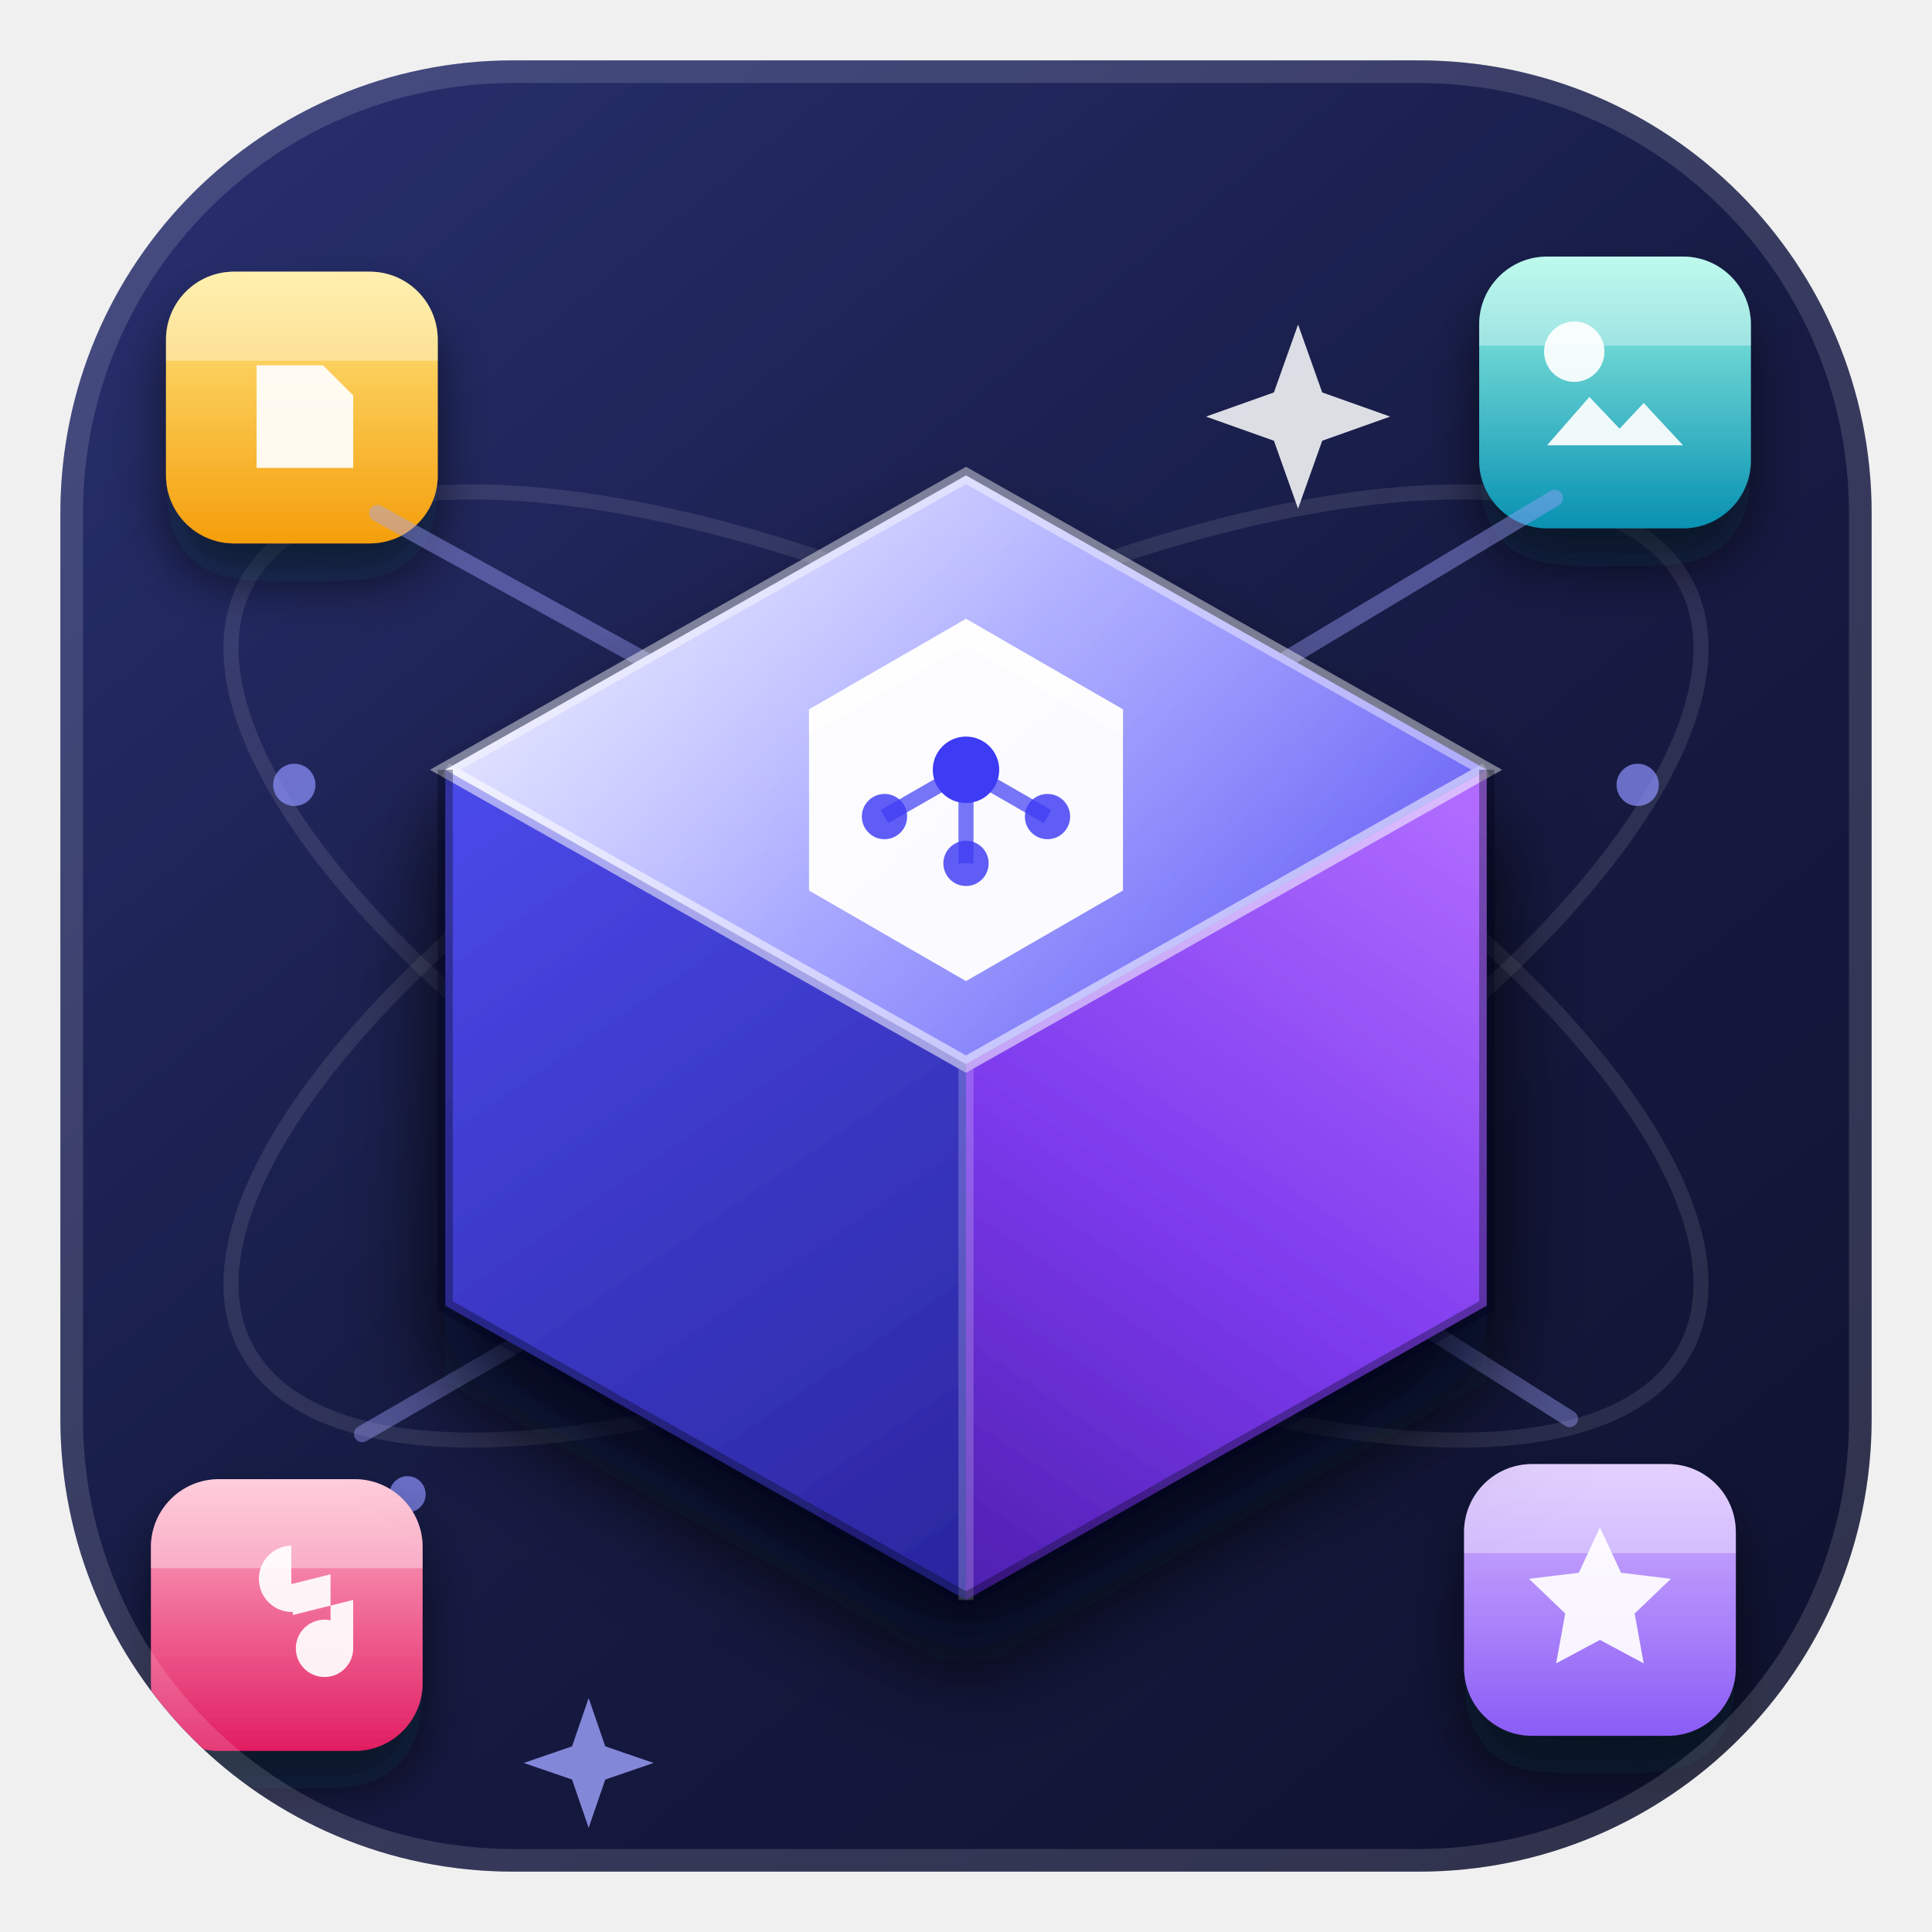
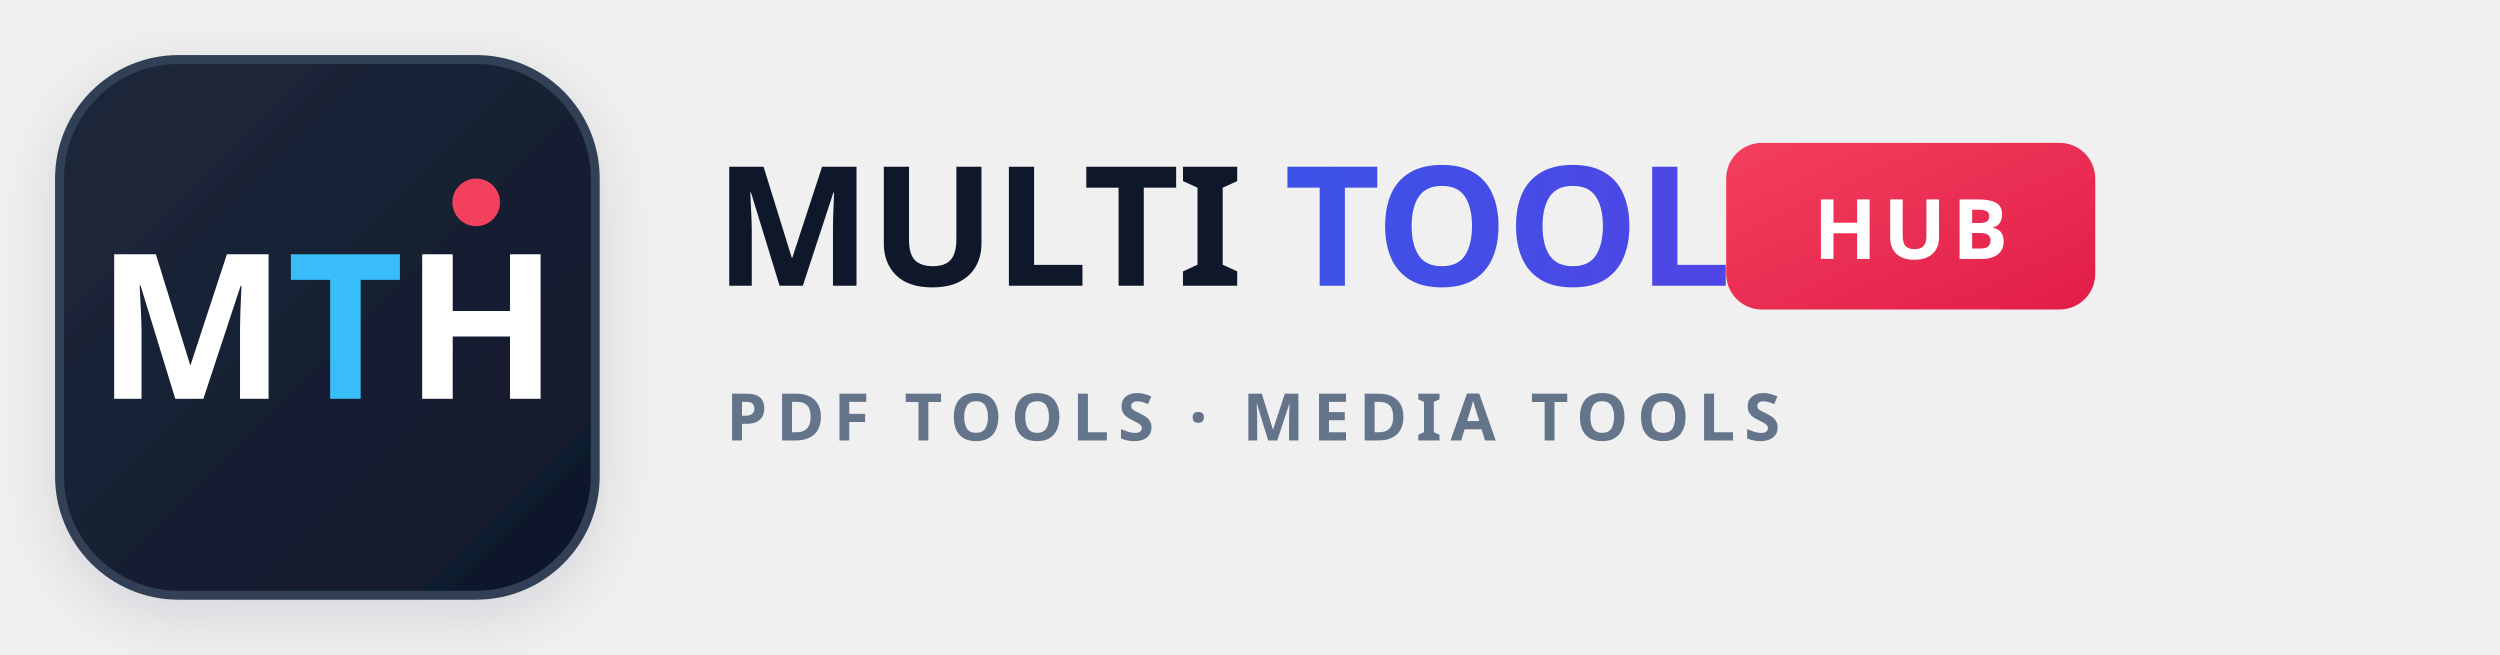
- <svg xmlns="http://www.w3.org/2000/svg" viewBox="0 0 128 128" role="img" aria-labelledby="mthTitle">
+ <svg xmlns="http://www.w3.org/2000/svg" viewBox="0 0 420 110" width="100%" height="110">
  <defs>
-     <linearGradient id="badge" x1="16" y1="8" x2="112" y2="124" gradientUnits="userSpaceOnUse">
-       <stop offset="0" stop-color="#232b5e" />
-       <stop offset=".48" stop-color="#121734" />
-       <stop offset="1" stop-color="#090c1c" />
+     <linearGradient id="iconBg" x1="0%" y1="0%" x2="100%" y2="100%">
+       <stop offset="0%" stop-color="#1E293B" />
+       <stop offset="100%" stop-color="#0F172A" />
    </linearGradient>
-     <radialGradient id="glow" cx="0" cy="0" r="1" gradientTransform="translate(39 29) rotate(48) scale(88)">
-       <stop offset="0" stop-color="#8f93ff" stop-opacity=".55" />
-       <stop offset=".55" stop-color="#4d4dff" stop-opacity=".08" />
-       <stop offset="1" stop-color="#000" stop-opacity="0" />
-     </radialGradient>
-     <linearGradient id="top" x1="40" y1="34" x2="88" y2="70" gradientUnits="userSpaceOnUse">
-       <stop offset="0" stop-color="#c8cbff" />
-       <stop offset=".45" stop-color="#8d8dff" />
-       <stop offset="1" stop-color="#6861f5" />
+     <linearGradient id="toolGrad" x1="0%" y1="0%" x2="100%" y2="0%">
+       <stop offset="0%" stop-color="#2563EB" />
+       <stop offset="100%" stop-color="#4F46E5" />
    </linearGradient>
-     <linearGradient id="left" x1="30" y1="54" x2="65" y2="105" gradientUnits="userSpaceOnUse">
-       <stop offset="0" stop-color="#4a48e8" />
-       <stop offset="1" stop-color="#2a269e" />
+     <linearGradient id="hubGrad" x1="0%" y1="0%" x2="100%" y2="100%">
+       <stop offset="0%" stop-color="#F43F5E" />
+       <stop offset="100%" stop-color="#E11D48" />
    </linearGradient>
-     <linearGradient id="right" x1="98" y1="54" x2="63" y2="105" gradientUnits="userSpaceOnUse">
-       <stop offset="0" stop-color="#b06bff" />
-       <stop offset=".55" stop-color="#7c3aed" />
-       <stop offset="1" stop-color="#4e1fb0" />
-     </linearGradient>
-     <linearGradient id="amber" x1="0" y1="0" x2="0" y2="1">
-       <stop offset="0" stop-color="#ffe985" />
-       <stop offset="1" stop-color="#f59e0b" />
-     </linearGradient>
-     <linearGradient id="teal" x1="0" y1="0" x2="0" y2="1">
-       <stop offset="0" stop-color="#9cf7e4" />
-       <stop offset="1" stop-color="#0891b2" />
-     </linearGradient>
-     <linearGradient id="rose" x1="0" y1="0" x2="0" y2="1">
-       <stop offset="0" stop-color="#ffb3c9" />
-       <stop offset="1" stop-color="#e11d62" />
-     </linearGradient>
-     <linearGradient id="violet" x1="0" y1="0" x2="0" y2="1">
-       <stop offset="0" stop-color="#d5b8ff" />
-       <stop offset="1" stop-color="#8b5cf6" />
-     </linearGradient>
-     <linearGradient id="shine" x1="32" y1="38" x2="64" y2="82" gradientUnits="userSpaceOnUse">
-       <stop offset="0" stop-color="#fff" stop-opacity=".55" />
-       <stop offset="1" stop-color="#fff" stop-opacity="0" />
-     </linearGradient>
-     <filter id="soft" x="-40%" y="-40%" width="180%" height="190%">
-       <feGaussianBlur stdDeviation="4" />
+     <filter id="cleanShadow" x="-20%" y="-20%" width="140%" height="140%">
+       <feDropShadow dx="0" dy="3" stdDeviation="5" flood-color="#0F172A" flood-opacity="0.12" />
    </filter>
-     <filter id="lift" x="-30%" y="-30%" width="160%" height="170%">
-       <feDropShadow dx="0" dy="4" stdDeviation="2.4" flood-color="#05070f" flood-opacity=".55" />
-     </filter>
-     <filter id="nodeShadow" x="-60%" y="-60%" width="220%" height="240%">
-       <feDropShadow dx="0" dy="2.5" stdDeviation="1.8" flood-color="#05070f" flood-opacity=".6" />
-     </filter>
-     <path id="cubeTop" d="M64 31.5 98.5 51 64 70.5 29.5 51Z" />
-     <path id="cubeLeft" d="M29.5 51 64 70.5V106L29.5 86.5Z" />
-     <path id="cubeRight" d="M64 70.5 98.5 51v35.5L64 106Z" />
-     <clipPath id="badgeClip">
-       <rect x="4" y="4" width="120" height="120" rx="30" />
-     </clipPath>
  </defs>
-   <g clip-path="url(#badgeClip)">
-     <rect x="4" y="4" width="120" height="120" rx="30" fill="url(#badge)" />
-     <rect x="4" y="4" width="120" height="120" rx="30" fill="url(#glow)" />
-     <g fill="none" stroke="#fff" stroke-opacity=".1">
-       <ellipse cx="64" cy="64" rx="54" ry="21" transform="rotate(-28 64 64)" />
-       <ellipse cx="64" cy="64" rx="54" ry="21" transform="rotate(28 64 64)" />
-     </g>
-     <g fill="#8f93ff" opacity=".7">
-       <circle cx="19.5" cy="52" r="1.4" />
-       <circle cx="108.5" cy="52" r="1.4" />
-       <circle cx="27" cy="99" r="1.2" />
-       <circle cx="101" cy="99" r="1.2" />
-     </g>
-     <g filter="url(#nodeShadow)">
-       <g transform="translate(11 18)">
-         <path d="M0 4.5A4.5 4.5 0 0 1 4.5 0h9A4.5 4.5 0 0 1 18 4.5v9a4.5 4.5 0 0 1-4.5 4.5h-9A4.5 4.5 0 0 1 0 13.5Z" fill="url(#amber)" />
-         <path d="M0 4.5A4.5 4.5 0 0 1 4.5 0h9A4.5 4.5 0 0 1 18 4.5v1.4H0Z" fill="#fff" opacity=".35" />
-         <path d="M6 6.2h4.4l2 2V13H6Z" fill="#fff" opacity=".92" />
-       </g>
-       <g transform="translate(98 17)">
-         <path d="M0 4.5A4.5 4.5 0 0 1 4.5 0h9A4.5 4.5 0 0 1 18 4.5v9a4.5 4.5 0 0 1-4.5 4.5h-9A4.5 4.5 0 0 1 0 13.5Z" fill="url(#teal)" />
-         <path d="M0 4.5A4.5 4.5 0 0 1 4.5 0h9A4.5 4.5 0 0 1 18 4.5v1.4H0Z" fill="#fff" opacity=".35" />
-         <circle cx="6.3" cy="6.3" r="2" fill="#fff" opacity=".92" />
-         <path d="m4.5 12.5 2.8-3.2 2 2.1 1.6-1.7 2.6 2.8Z" fill="#fff" opacity=".92" />
-       </g>
-       <g transform="translate(10 98)">
-         <path d="M0 4.5A4.5 4.5 0 0 1 4.5 0h9A4.5 4.5 0 0 1 18 4.5v9a4.5 4.5 0 0 1-4.5 4.5h-9A4.5 4.5 0 0 1 0 13.5Z" fill="url(#rose)" />
-         <path d="M0 4.5A4.5 4.5 0 0 1 4.5 0h9A4.5 4.5 0 0 1 18 4.5v1.4H0Z" fill="#fff" opacity=".35" />
-         <path d="M9.3 4.4a2.2 2.2 0 1 0 .1 4.4V9l4-1v3.2a1.9 1.9 0 1 1-1.5-1.85V6.3l-2.6.65Z" fill="#fff" opacity=".92" />
-       </g>
-       <g transform="translate(97 97)">
-         <path d="M0 4.5A4.5 4.5 0 0 1 4.5 0h9A4.5 4.5 0 0 1 18 4.5v9a4.5 4.5 0 0 1-4.5 4.5h-9A4.5 4.5 0 0 1 0 13.5Z" fill="url(#violet)" />
-         <path d="M0 4.5A4.5 4.5 0 0 1 4.5 0h9A4.5 4.5 0 0 1 18 4.5v1.4H0Z" fill="#fff" opacity=".35" />
-         <path d="m9 4.2 1.4 3 3.3.4-2.4 2.3.6 3.3L9 11.65 6.1 13.2l.6-3.3-2.4-2.3 3.3-.4Z" fill="#fff" opacity=".92" />
-       </g>
-     </g>
-     <g fill="none" stroke="#9fa3ff" stroke-width="1.1" stroke-linecap="round" opacity=".42">
-       <path d="M25 34 45 45" />
-       <path d="m103 33-20 12" />
-       <path d="m24 95 19-11" />
-       <path d="m104 94-19-12" />
-     </g>
-     <g opacity=".55" filter="url(#soft)" transform="translate(0 5)">
-       <path d="M64 31.5 98.5 51 64 70.5 29.5 51Z" fill="#05070f" />
-       <path d="M29.5 51 64 70.5V106L29.5 86.5Z" fill="#05070f" />
-       <path d="M64 70.5 98.5 51v35.5L64 106Z" fill="#05070f" />
-     </g>
-     <g filter="url(#lift)">
-       <use href="#cubeLeft" fill="url(#left)" />
-       <use href="#cubeRight" fill="url(#right)" />
-       <use href="#cubeTop" fill="url(#top)" />
-       <use href="#cubeTop" fill="url(#shine)" />
-       <path d="M64 31.5 98.5 51 64 70.5 29.5 51Z" fill="none" stroke="#fff" stroke-opacity=".42" stroke-width="1" />
-       <path d="M29.5 51 64 70.5M64 70.5 98.5 51M64 70.5V106" fill="none" stroke="#fff" stroke-opacity=".2" stroke-width="1" />
-       <path d="M29.5 51v35.5L64 106M98.5 51v35.5L64 106" fill="none" stroke="#070a18" stroke-opacity=".35" stroke-width="1" />
-     </g>
-     <g transform="translate(64 51)">
-       <path d="m0-10 10.4 6v12L0 14l-10.4-6V-4Z" fill="#fff" opacity=".96" />
-       <path d="m0-10 10.4 6v1.7L0-8.2l-10.4 5.9V-4Z" fill="#fff" opacity=".55" />
-       <g fill="#3d3bf3">
-         <circle cx="0" cy="0" r="2.2" />
-         <circle cx="-5.4" cy="3.1" r="1.5" opacity=".82" />
-         <circle cx="5.4" cy="3.1" r="1.5" opacity=".82" />
-         <circle cx="0" cy="6.2" r="1.5" opacity=".82" />
-       </g>
-       <g stroke="#3d3bf3" stroke-width="1" opacity=".7">
-         <path d="M0 0-5.4 3.1M0 0l5.4 3.1M0 0v6.2" />
-       </g>
-     </g>
-     <path d="M86 21.5 87.6 26l4.5 1.6-4.5 1.6-1.6 4.5-1.6-4.5-4.5-1.6 4.5-1.6Z" fill="#fff" opacity=".85" />
-     <path d="M39 112.5l1.1 3.2 3.2 1.1-3.2 1.1-1.1 3.2-1.1-3.2-3.2-1.1 3.2-1.1Z" fill="#9fa3ff" opacity=".8" />
+   <g transform="translate(10, 10)" filter="url(#cleanShadow)">
+     <rect x="0" y="0" width="90" height="90" rx="20" fill="url(#iconBg)" stroke="#334155" stroke-width="1.5" />
+     <text x="45" y="57" font-family="'Plus Jakarta Sans', sans-serif" font-weight="800" font-size="34" fill="#FFFFFF" text-anchor="middle" letter-spacing="-1">
+       M<tspan fill="#38BDF8">T</tspan>H
+     </text>
+     <circle cx="70" cy="24" r="4" fill="#F43F5E" />
  </g>
-   <rect x="4.75" y="4.75" width="118.5" height="118.5" rx="29.25" fill="none" stroke="#fff" stroke-opacity=".14" stroke-width="1.5" />
+   <text x="120" y="48" font-family="'Plus Jakarta Sans', sans-serif" font-weight="800" font-size="28" fill="currentColor" style="color: var(--text-color, #0F172A);" letter-spacing="-0.3">
+     MULTI <tspan fill="url(#toolGrad)">TOOL</tspan>
+   </text>
+   <rect x="290" y="24" width="62" height="28" rx="6" fill="url(#hubGrad)" />
+   <text x="321" y="43.5" font-family="'Plus Jakarta Sans', sans-serif" font-weight="700" font-size="14" fill="#FFFFFF" text-anchor="middle" letter-spacing="1">
+     HUB
+   </text>
+   <text x="122" y="74" font-family="'Plus Jakarta Sans', sans-serif" font-weight="600" font-size="11" fill="#64748B" letter-spacing="1.5">
+     PDF TOOLS · MEDIA TOOLS
+   </text>
</svg>
